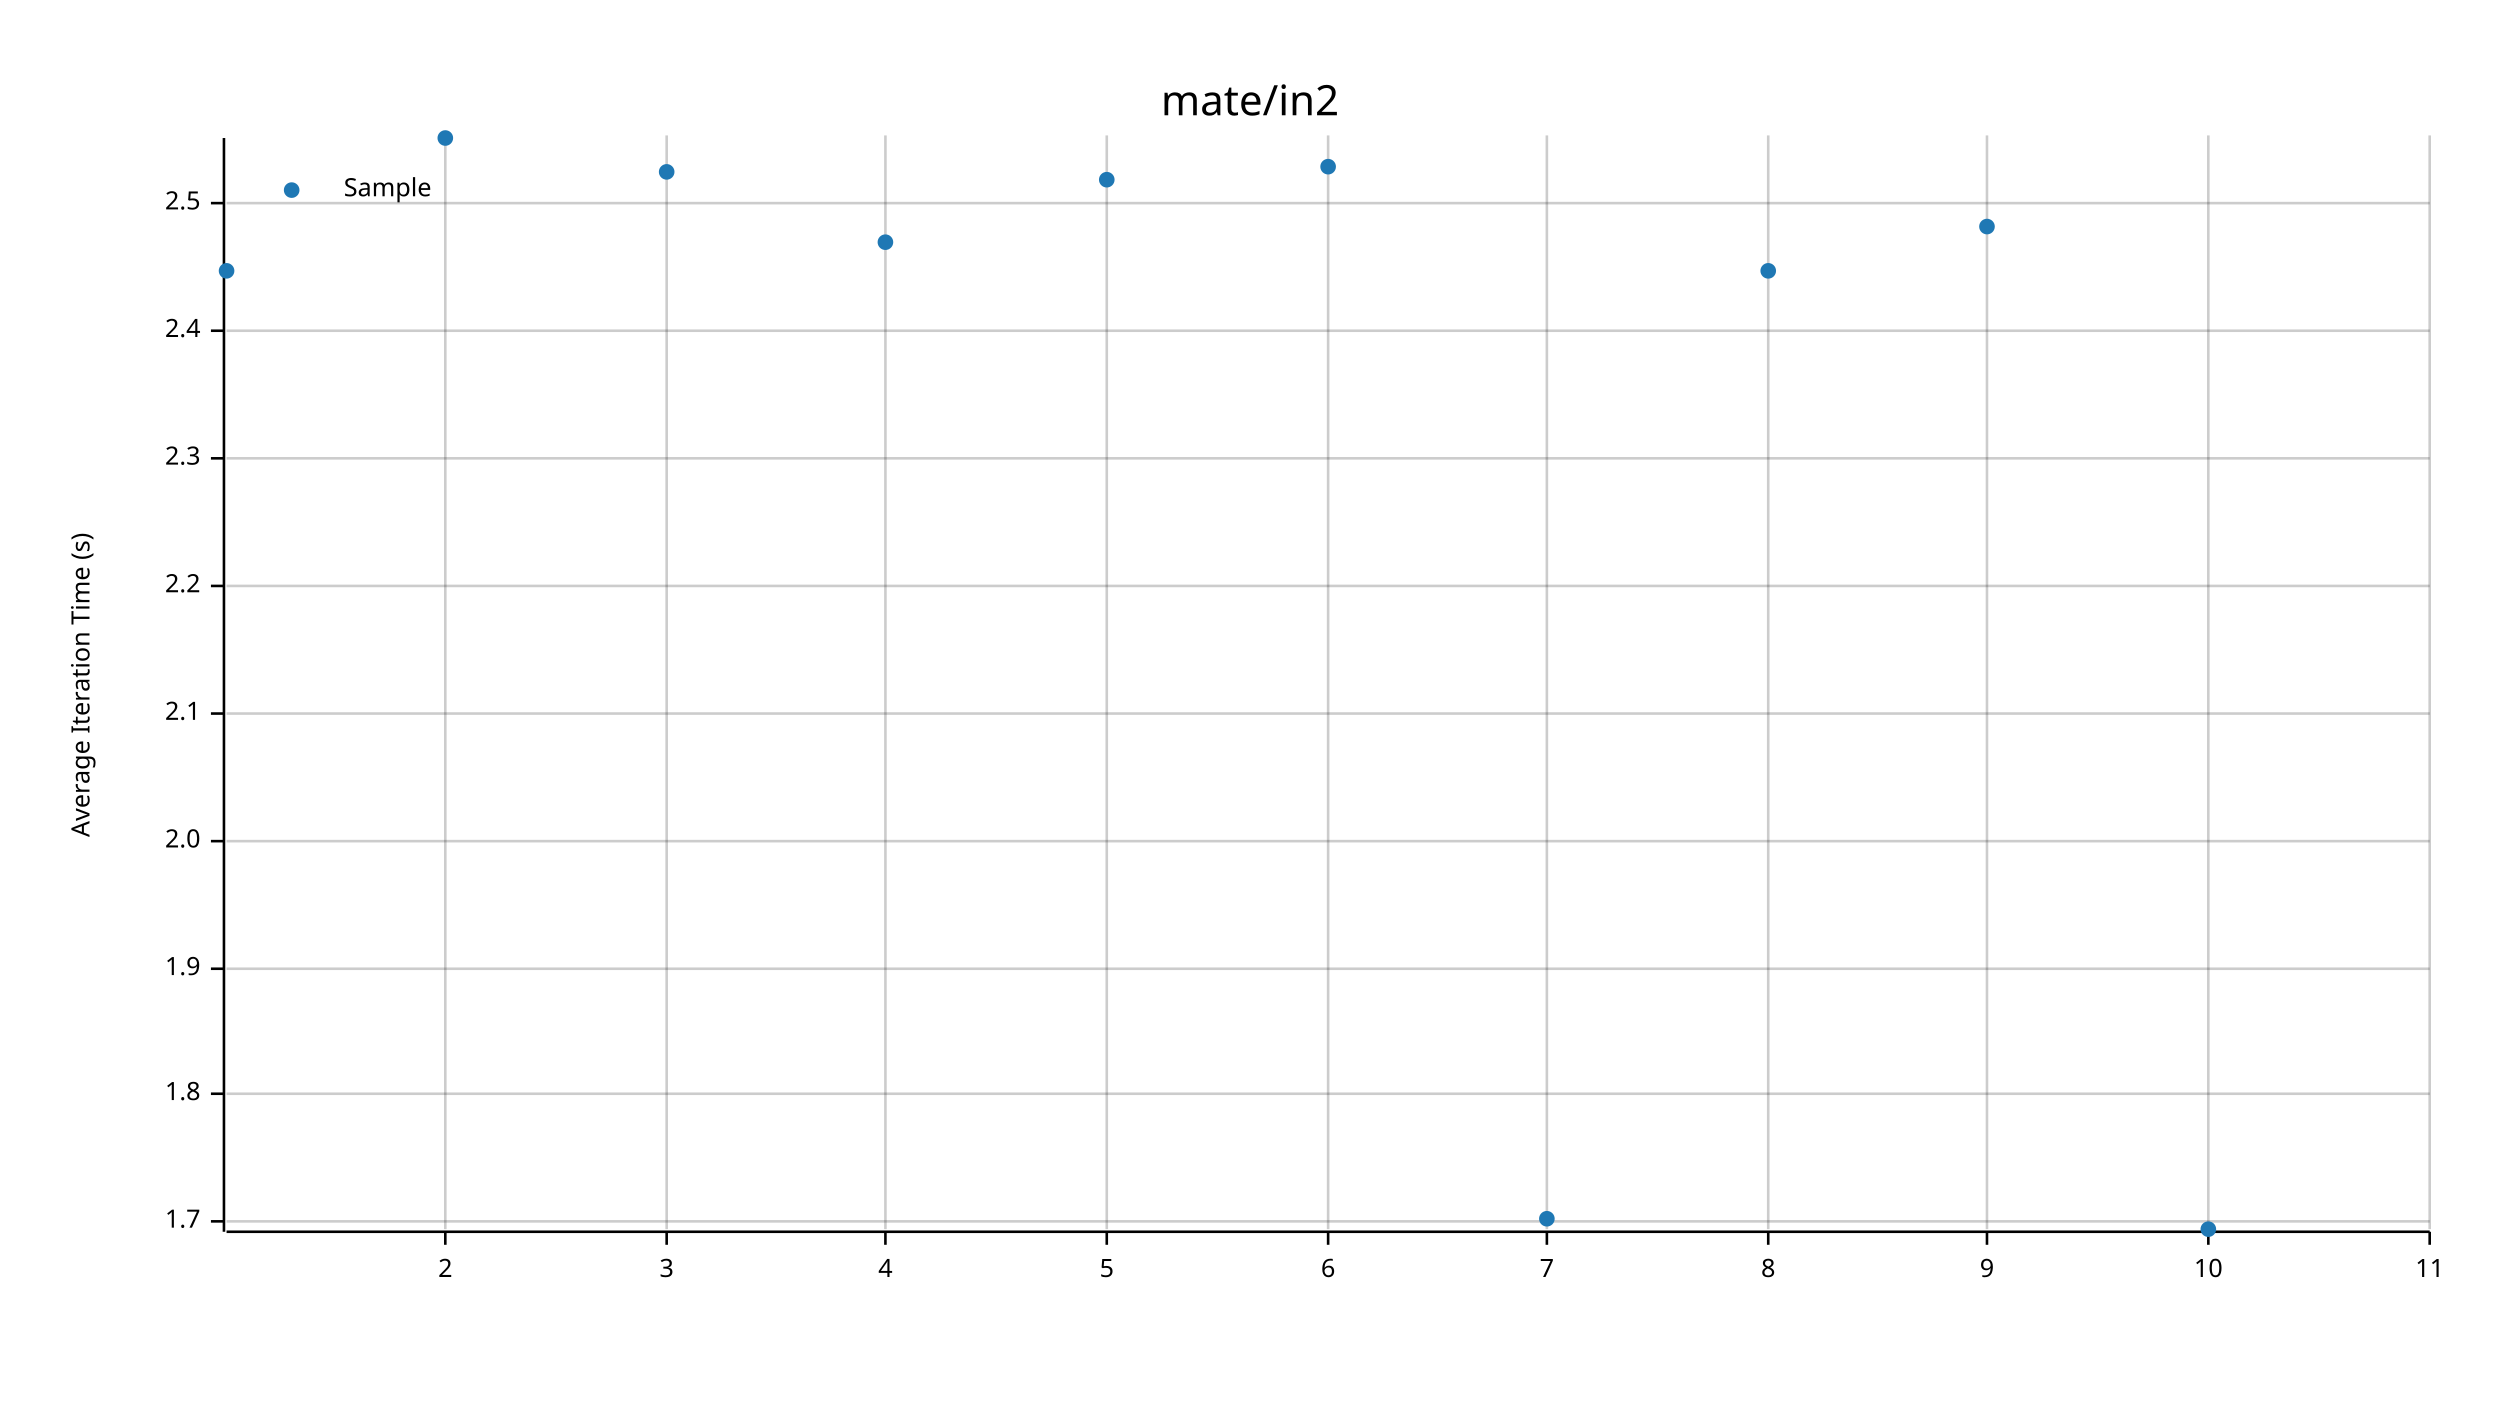
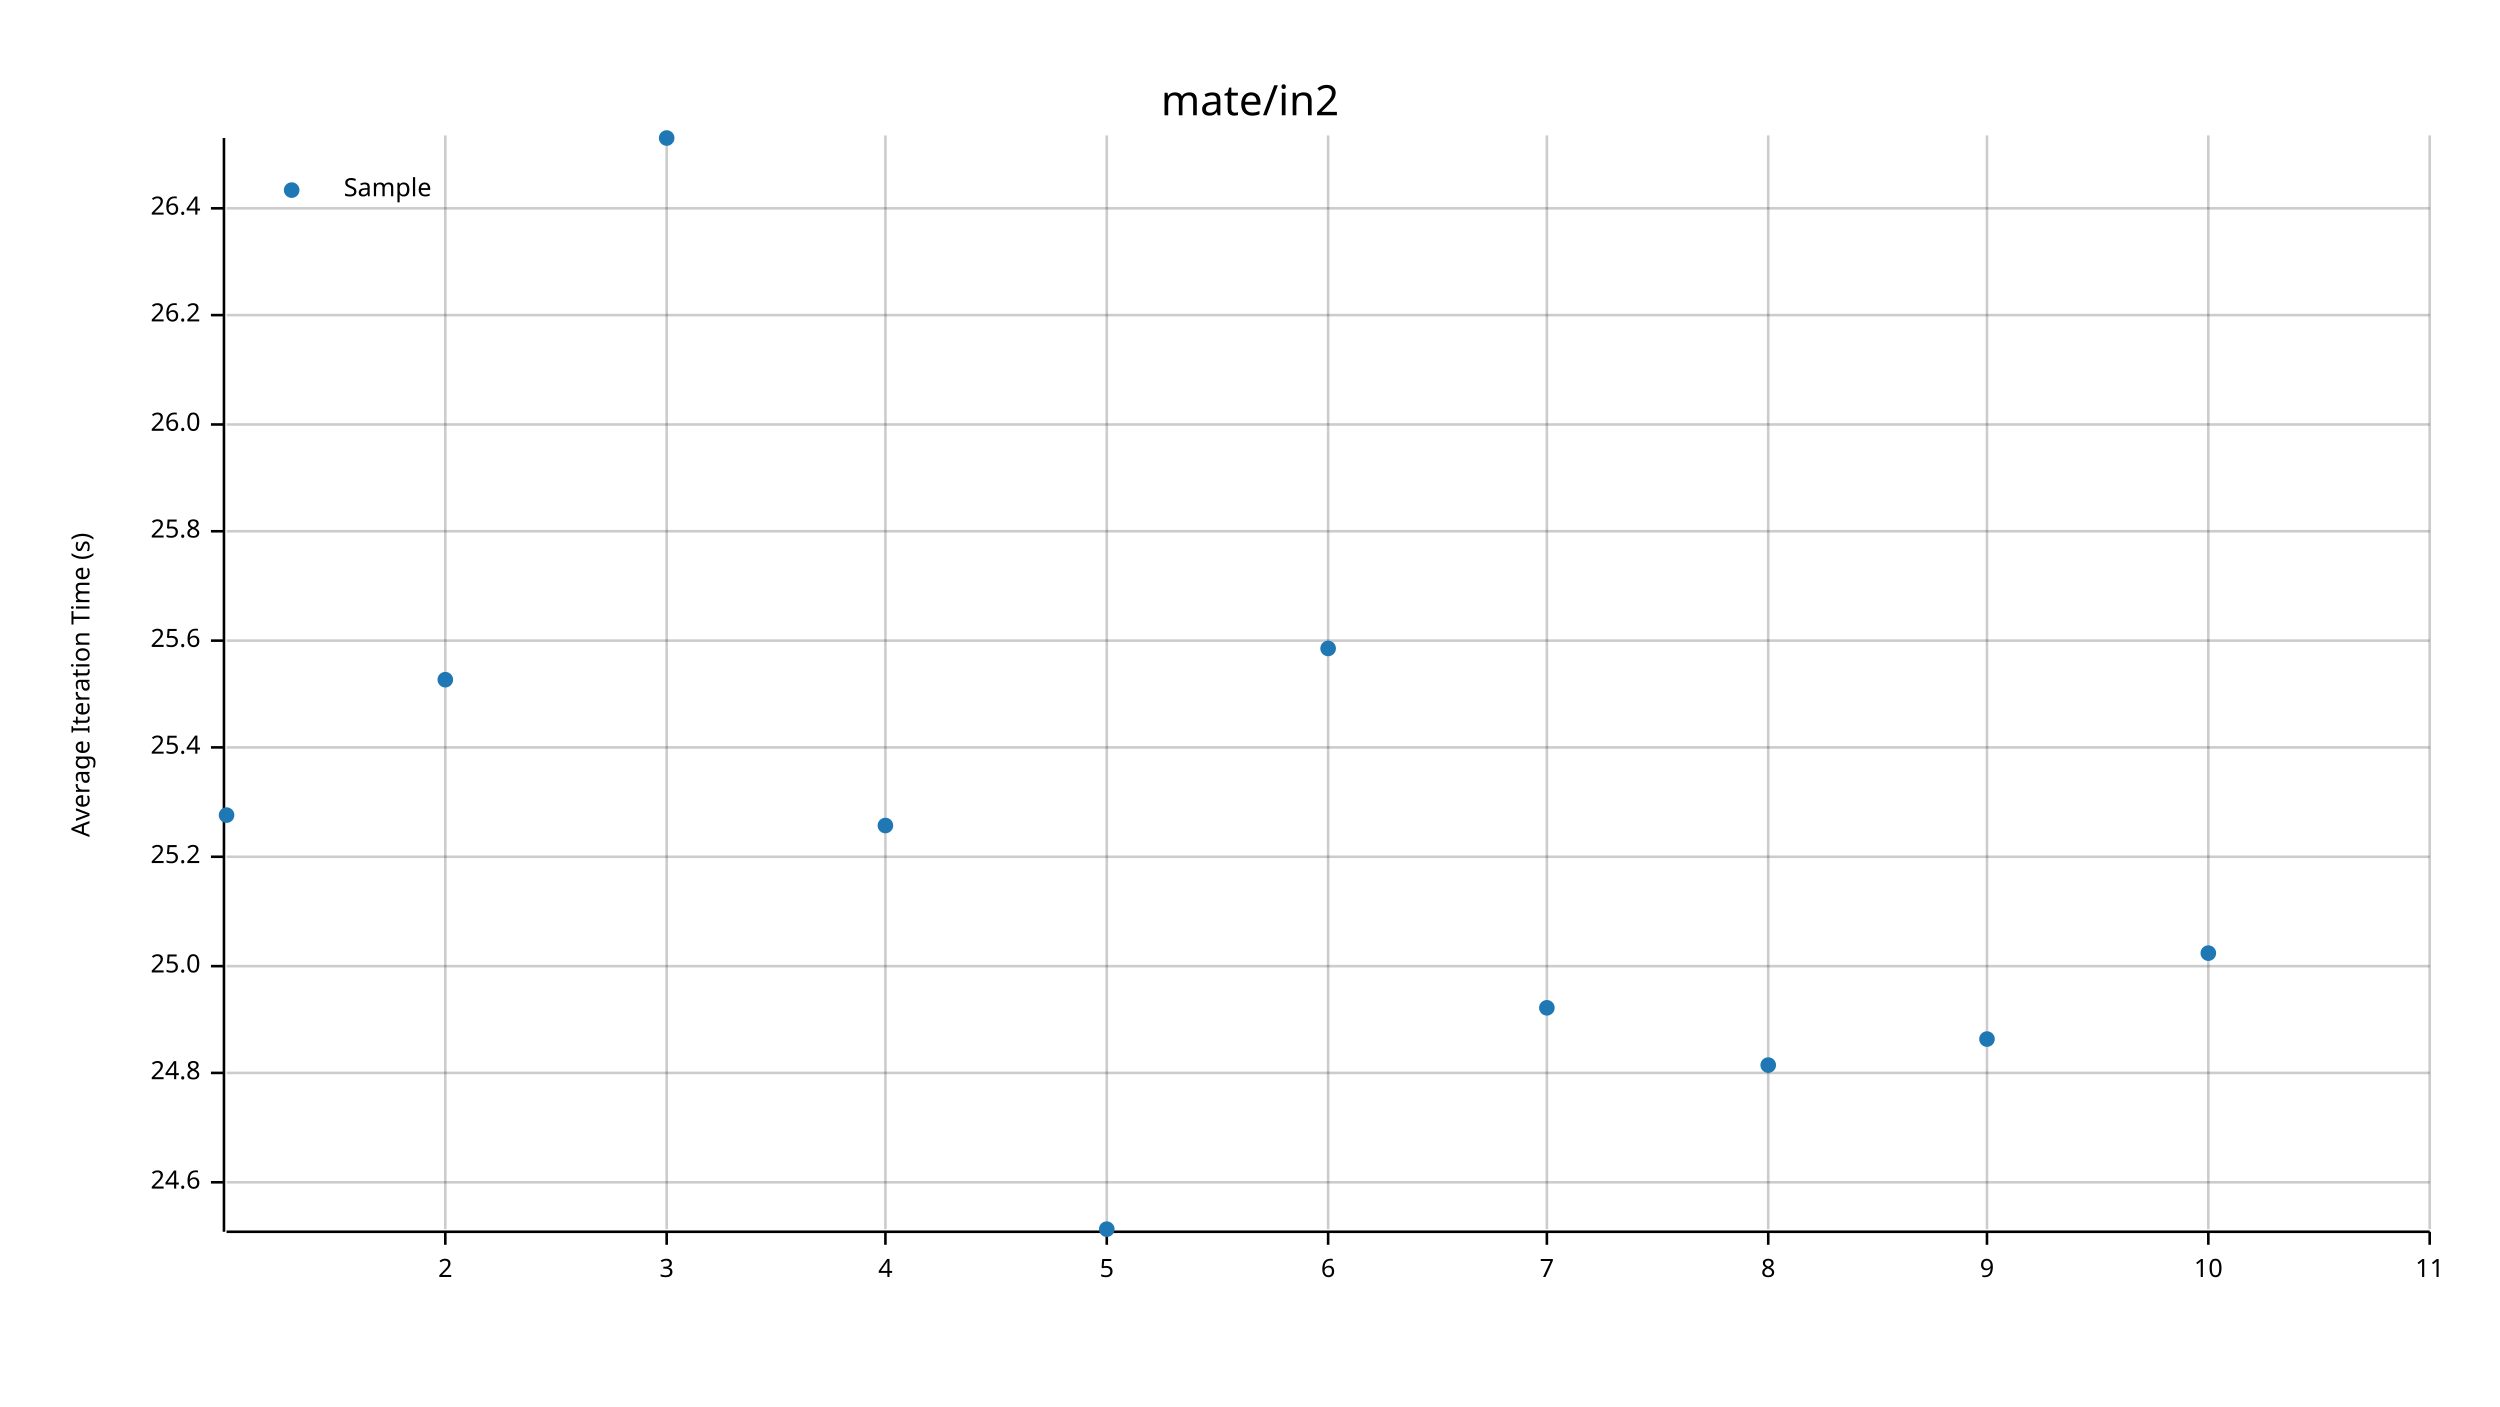
<svg xmlns="http://www.w3.org/2000/svg" width="960" height="540" viewBox="0 0 960 540">
  <text x="480" y="32" dy="0.76em" text-anchor="middle" font-family="sans-serif" font-size="16.129" opacity="1" fill="#000000">
mate/in2
</text>
  <text x="27" y="263" dy="0.76em" text-anchor="middle" font-family="sans-serif" font-size="9.677" opacity="1" fill="#000000" transform="rotate(270, 27, 263)">
Average Iteration Time (s)
</text>
  <line opacity="0.2" stroke="#000000" stroke-width="1" x1="171" y1="472" x2="171" y2="52" />
  <line opacity="0.2" stroke="#000000" stroke-width="1" x1="256" y1="472" x2="256" y2="52" />
  <line opacity="0.2" stroke="#000000" stroke-width="1" x1="340" y1="472" x2="340" y2="52" />
  <line opacity="0.2" stroke="#000000" stroke-width="1" x1="425" y1="472" x2="425" y2="52" />
  <line opacity="0.2" stroke="#000000" stroke-width="1" x1="510" y1="472" x2="510" y2="52" />
  <line opacity="0.2" stroke="#000000" stroke-width="1" x1="594" y1="472" x2="594" y2="52" />
  <line opacity="0.2" stroke="#000000" stroke-width="1" x1="679" y1="472" x2="679" y2="52" />
  <line opacity="0.2" stroke="#000000" stroke-width="1" x1="763" y1="472" x2="763" y2="52" />
  <line opacity="0.2" stroke="#000000" stroke-width="1" x1="848" y1="472" x2="848" y2="52" />
  <line opacity="0.2" stroke="#000000" stroke-width="1" x1="933" y1="472" x2="933" y2="52" />
-   <line opacity="0.2" stroke="#000000" stroke-width="1" x1="87" y1="469" x2="933" y2="469" />
-   <line opacity="0.2" stroke="#000000" stroke-width="1" x1="87" y1="420" x2="933" y2="420" />
-   <line opacity="0.2" stroke="#000000" stroke-width="1" x1="87" y1="372" x2="933" y2="372" />
-   <line opacity="0.2" stroke="#000000" stroke-width="1" x1="87" y1="323" x2="933" y2="323" />
-   <line opacity="0.2" stroke="#000000" stroke-width="1" x1="87" y1="274" x2="933" y2="274" />
-   <line opacity="0.2" stroke="#000000" stroke-width="1" x1="87" y1="225" x2="933" y2="225" />
-   <line opacity="0.2" stroke="#000000" stroke-width="1" x1="87" y1="176" x2="933" y2="176" />
-   <line opacity="0.2" stroke="#000000" stroke-width="1" x1="87" y1="127" x2="933" y2="127" />
-   <line opacity="0.2" stroke="#000000" stroke-width="1" x1="87" y1="78" x2="933" y2="78" />
+   <line opacity="0.2" stroke="#000000" stroke-width="1" x1="87" y1="454" x2="933" y2="454" />
+   <line opacity="0.2" stroke="#000000" stroke-width="1" x1="87" y1="412" x2="933" y2="412" />
+   <line opacity="0.2" stroke="#000000" stroke-width="1" x1="87" y1="371" x2="933" y2="371" />
+   <line opacity="0.2" stroke="#000000" stroke-width="1" x1="87" y1="329" x2="933" y2="329" />
+   <line opacity="0.2" stroke="#000000" stroke-width="1" x1="87" y1="287" x2="933" y2="287" />
+   <line opacity="0.2" stroke="#000000" stroke-width="1" x1="87" y1="246" x2="933" y2="246" />
+   <line opacity="0.2" stroke="#000000" stroke-width="1" x1="87" y1="204" x2="933" y2="204" />
+   <line opacity="0.2" stroke="#000000" stroke-width="1" x1="87" y1="163" x2="933" y2="163" />
+   <line opacity="0.2" stroke="#000000" stroke-width="1" x1="87" y1="121" x2="933" y2="121" />
+   <line opacity="0.2" stroke="#000000" stroke-width="1" x1="87" y1="80" x2="933" y2="80" />
  <polyline fill="none" opacity="1" stroke="#000000" stroke-width="1" points="86,53 86,473 " />
-   <text x="77" y="469" dy="0.5ex" text-anchor="end" font-family="sans-serif" font-size="9.677" opacity="1" fill="#000000">
- 1.7
+   <text x="77" y="454" dy="0.5ex" text-anchor="end" font-family="sans-serif" font-size="9.677" opacity="1" fill="#000000">
+ 24.6
</text>
-   <polyline fill="none" opacity="1" stroke="#000000" stroke-width="1" points="81,469 86,469 " />
-   <text x="77" y="420" dy="0.5ex" text-anchor="end" font-family="sans-serif" font-size="9.677" opacity="1" fill="#000000">
- 1.8
+   <polyline fill="none" opacity="1" stroke="#000000" stroke-width="1" points="81,454 86,454 " />
+   <text x="77" y="412" dy="0.5ex" text-anchor="end" font-family="sans-serif" font-size="9.677" opacity="1" fill="#000000">
+ 24.8
</text>
-   <polyline fill="none" opacity="1" stroke="#000000" stroke-width="1" points="81,420 86,420 " />
-   <text x="77" y="372" dy="0.5ex" text-anchor="end" font-family="sans-serif" font-size="9.677" opacity="1" fill="#000000">
- 1.9
+   <polyline fill="none" opacity="1" stroke="#000000" stroke-width="1" points="81,412 86,412 " />
+   <text x="77" y="371" dy="0.5ex" text-anchor="end" font-family="sans-serif" font-size="9.677" opacity="1" fill="#000000">
+ 25.0
</text>
-   <polyline fill="none" opacity="1" stroke="#000000" stroke-width="1" points="81,372 86,372 " />
-   <text x="77" y="323" dy="0.5ex" text-anchor="end" font-family="sans-serif" font-size="9.677" opacity="1" fill="#000000">
- 2.0
+   <polyline fill="none" opacity="1" stroke="#000000" stroke-width="1" points="81,371 86,371 " />
+   <text x="77" y="329" dy="0.5ex" text-anchor="end" font-family="sans-serif" font-size="9.677" opacity="1" fill="#000000">
+ 25.2
</text>
-   <polyline fill="none" opacity="1" stroke="#000000" stroke-width="1" points="81,323 86,323 " />
-   <text x="77" y="274" dy="0.5ex" text-anchor="end" font-family="sans-serif" font-size="9.677" opacity="1" fill="#000000">
- 2.1
+   <polyline fill="none" opacity="1" stroke="#000000" stroke-width="1" points="81,329 86,329 " />
+   <text x="77" y="287" dy="0.5ex" text-anchor="end" font-family="sans-serif" font-size="9.677" opacity="1" fill="#000000">
+ 25.4
</text>
-   <polyline fill="none" opacity="1" stroke="#000000" stroke-width="1" points="81,274 86,274 " />
-   <text x="77" y="225" dy="0.5ex" text-anchor="end" font-family="sans-serif" font-size="9.677" opacity="1" fill="#000000">
- 2.2
+   <polyline fill="none" opacity="1" stroke="#000000" stroke-width="1" points="81,287 86,287 " />
+   <text x="77" y="246" dy="0.5ex" text-anchor="end" font-family="sans-serif" font-size="9.677" opacity="1" fill="#000000">
+ 25.6
</text>
-   <polyline fill="none" opacity="1" stroke="#000000" stroke-width="1" points="81,225 86,225 " />
-   <text x="77" y="176" dy="0.5ex" text-anchor="end" font-family="sans-serif" font-size="9.677" opacity="1" fill="#000000">
- 2.3
+   <polyline fill="none" opacity="1" stroke="#000000" stroke-width="1" points="81,246 86,246 " />
+   <text x="77" y="204" dy="0.5ex" text-anchor="end" font-family="sans-serif" font-size="9.677" opacity="1" fill="#000000">
+ 25.8
</text>
-   <polyline fill="none" opacity="1" stroke="#000000" stroke-width="1" points="81,176 86,176 " />
-   <text x="77" y="127" dy="0.5ex" text-anchor="end" font-family="sans-serif" font-size="9.677" opacity="1" fill="#000000">
- 2.4
+   <polyline fill="none" opacity="1" stroke="#000000" stroke-width="1" points="81,204 86,204 " />
+   <text x="77" y="163" dy="0.5ex" text-anchor="end" font-family="sans-serif" font-size="9.677" opacity="1" fill="#000000">
+ 26.0
</text>
-   <polyline fill="none" opacity="1" stroke="#000000" stroke-width="1" points="81,127 86,127 " />
-   <text x="77" y="78" dy="0.5ex" text-anchor="end" font-family="sans-serif" font-size="9.677" opacity="1" fill="#000000">
- 2.5
+   <polyline fill="none" opacity="1" stroke="#000000" stroke-width="1" points="81,163 86,163 " />
+   <text x="77" y="121" dy="0.5ex" text-anchor="end" font-family="sans-serif" font-size="9.677" opacity="1" fill="#000000">
+ 26.2
</text>
-   <polyline fill="none" opacity="1" stroke="#000000" stroke-width="1" points="81,78 86,78 " />
+   <polyline fill="none" opacity="1" stroke="#000000" stroke-width="1" points="81,121 86,121 " />
+   <text x="77" y="80" dy="0.5ex" text-anchor="end" font-family="sans-serif" font-size="9.677" opacity="1" fill="#000000">
+ 26.4
+ </text>
+   <polyline fill="none" opacity="1" stroke="#000000" stroke-width="1" points="81,80 86,80 " />
  <polyline fill="none" opacity="1" stroke="#000000" stroke-width="1" points="87,473 933,473 " />
  <text x="171" y="483" dy="0.76em" text-anchor="middle" font-family="sans-serif" font-size="9.677" opacity="1" fill="#000000">
2
</text>
  <polyline fill="none" opacity="1" stroke="#000000" stroke-width="1" points="171,473 171,478 " />
  <text x="256" y="483" dy="0.76em" text-anchor="middle" font-family="sans-serif" font-size="9.677" opacity="1" fill="#000000">
3
</text>
  <polyline fill="none" opacity="1" stroke="#000000" stroke-width="1" points="256,473 256,478 " />
  <text x="340" y="483" dy="0.76em" text-anchor="middle" font-family="sans-serif" font-size="9.677" opacity="1" fill="#000000">
4
</text>
  <polyline fill="none" opacity="1" stroke="#000000" stroke-width="1" points="340,473 340,478 " />
  <text x="425" y="483" dy="0.76em" text-anchor="middle" font-family="sans-serif" font-size="9.677" opacity="1" fill="#000000">
5
</text>
  <polyline fill="none" opacity="1" stroke="#000000" stroke-width="1" points="425,473 425,478 " />
  <text x="510" y="483" dy="0.76em" text-anchor="middle" font-family="sans-serif" font-size="9.677" opacity="1" fill="#000000">
6
</text>
  <polyline fill="none" opacity="1" stroke="#000000" stroke-width="1" points="510,473 510,478 " />
  <text x="594" y="483" dy="0.76em" text-anchor="middle" font-family="sans-serif" font-size="9.677" opacity="1" fill="#000000">
7
</text>
  <polyline fill="none" opacity="1" stroke="#000000" stroke-width="1" points="594,473 594,478 " />
  <text x="679" y="483" dy="0.76em" text-anchor="middle" font-family="sans-serif" font-size="9.677" opacity="1" fill="#000000">
8
</text>
  <polyline fill="none" opacity="1" stroke="#000000" stroke-width="1" points="679,473 679,478 " />
  <text x="763" y="483" dy="0.76em" text-anchor="middle" font-family="sans-serif" font-size="9.677" opacity="1" fill="#000000">
9
</text>
  <polyline fill="none" opacity="1" stroke="#000000" stroke-width="1" points="763,473 763,478 " />
  <text x="848" y="483" dy="0.76em" text-anchor="middle" font-family="sans-serif" font-size="9.677" opacity="1" fill="#000000">
10
</text>
  <polyline fill="none" opacity="1" stroke="#000000" stroke-width="1" points="848,473 848,478 " />
  <text x="933" y="483" dy="0.76em" text-anchor="middle" font-family="sans-serif" font-size="9.677" opacity="1" fill="#000000">
11
</text>
  <polyline fill="none" opacity="1" stroke="#000000" stroke-width="1" points="933,473 933,478 " />
-   <circle cx="87" cy="104" r="3" opacity="1" fill="#1F78B4" stroke="none" />
-   <circle cx="171" cy="53" r="3" opacity="1" fill="#1F78B4" stroke="none" />
-   <circle cx="256" cy="66" r="3" opacity="1" fill="#1F78B4" stroke="none" />
-   <circle cx="340" cy="93" r="3" opacity="1" fill="#1F78B4" stroke="none" />
-   <circle cx="425" cy="69" r="3" opacity="1" fill="#1F78B4" stroke="none" />
-   <circle cx="510" cy="64" r="3" opacity="1" fill="#1F78B4" stroke="none" />
-   <circle cx="594" cy="468" r="3" opacity="1" fill="#1F78B4" stroke="none" />
-   <circle cx="679" cy="104" r="3" opacity="1" fill="#1F78B4" stroke="none" />
-   <circle cx="763" cy="87" r="3" opacity="1" fill="#1F78B4" stroke="none" />
-   <circle cx="848" cy="472" r="3" opacity="1" fill="#1F78B4" stroke="none" />
+   <circle cx="87" cy="313" r="3" opacity="1" fill="#1F78B4" stroke="none" />
+   <circle cx="171" cy="261" r="3" opacity="1" fill="#1F78B4" stroke="none" />
+   <circle cx="256" cy="53" r="3" opacity="1" fill="#1F78B4" stroke="none" />
+   <circle cx="340" cy="317" r="3" opacity="1" fill="#1F78B4" stroke="none" />
+   <circle cx="425" cy="472" r="3" opacity="1" fill="#1F78B4" stroke="none" />
+   <circle cx="510" cy="249" r="3" opacity="1" fill="#1F78B4" stroke="none" />
+   <circle cx="594" cy="387" r="3" opacity="1" fill="#1F78B4" stroke="none" />
+   <circle cx="679" cy="409" r="3" opacity="1" fill="#1F78B4" stroke="none" />
+   <circle cx="763" cy="399" r="3" opacity="1" fill="#1F78B4" stroke="none" />
+   <circle cx="848" cy="366" r="3" opacity="1" fill="#1F78B4" stroke="none" />
  <text x="132" y="68" dy="0.76em" text-anchor="start" font-family="sans-serif" font-size="9.677" opacity="1" fill="#000000">
Sample
</text>
  <circle cx="112" cy="73" r="3" opacity="1" fill="#1F78B4" stroke="none" />
</svg>
